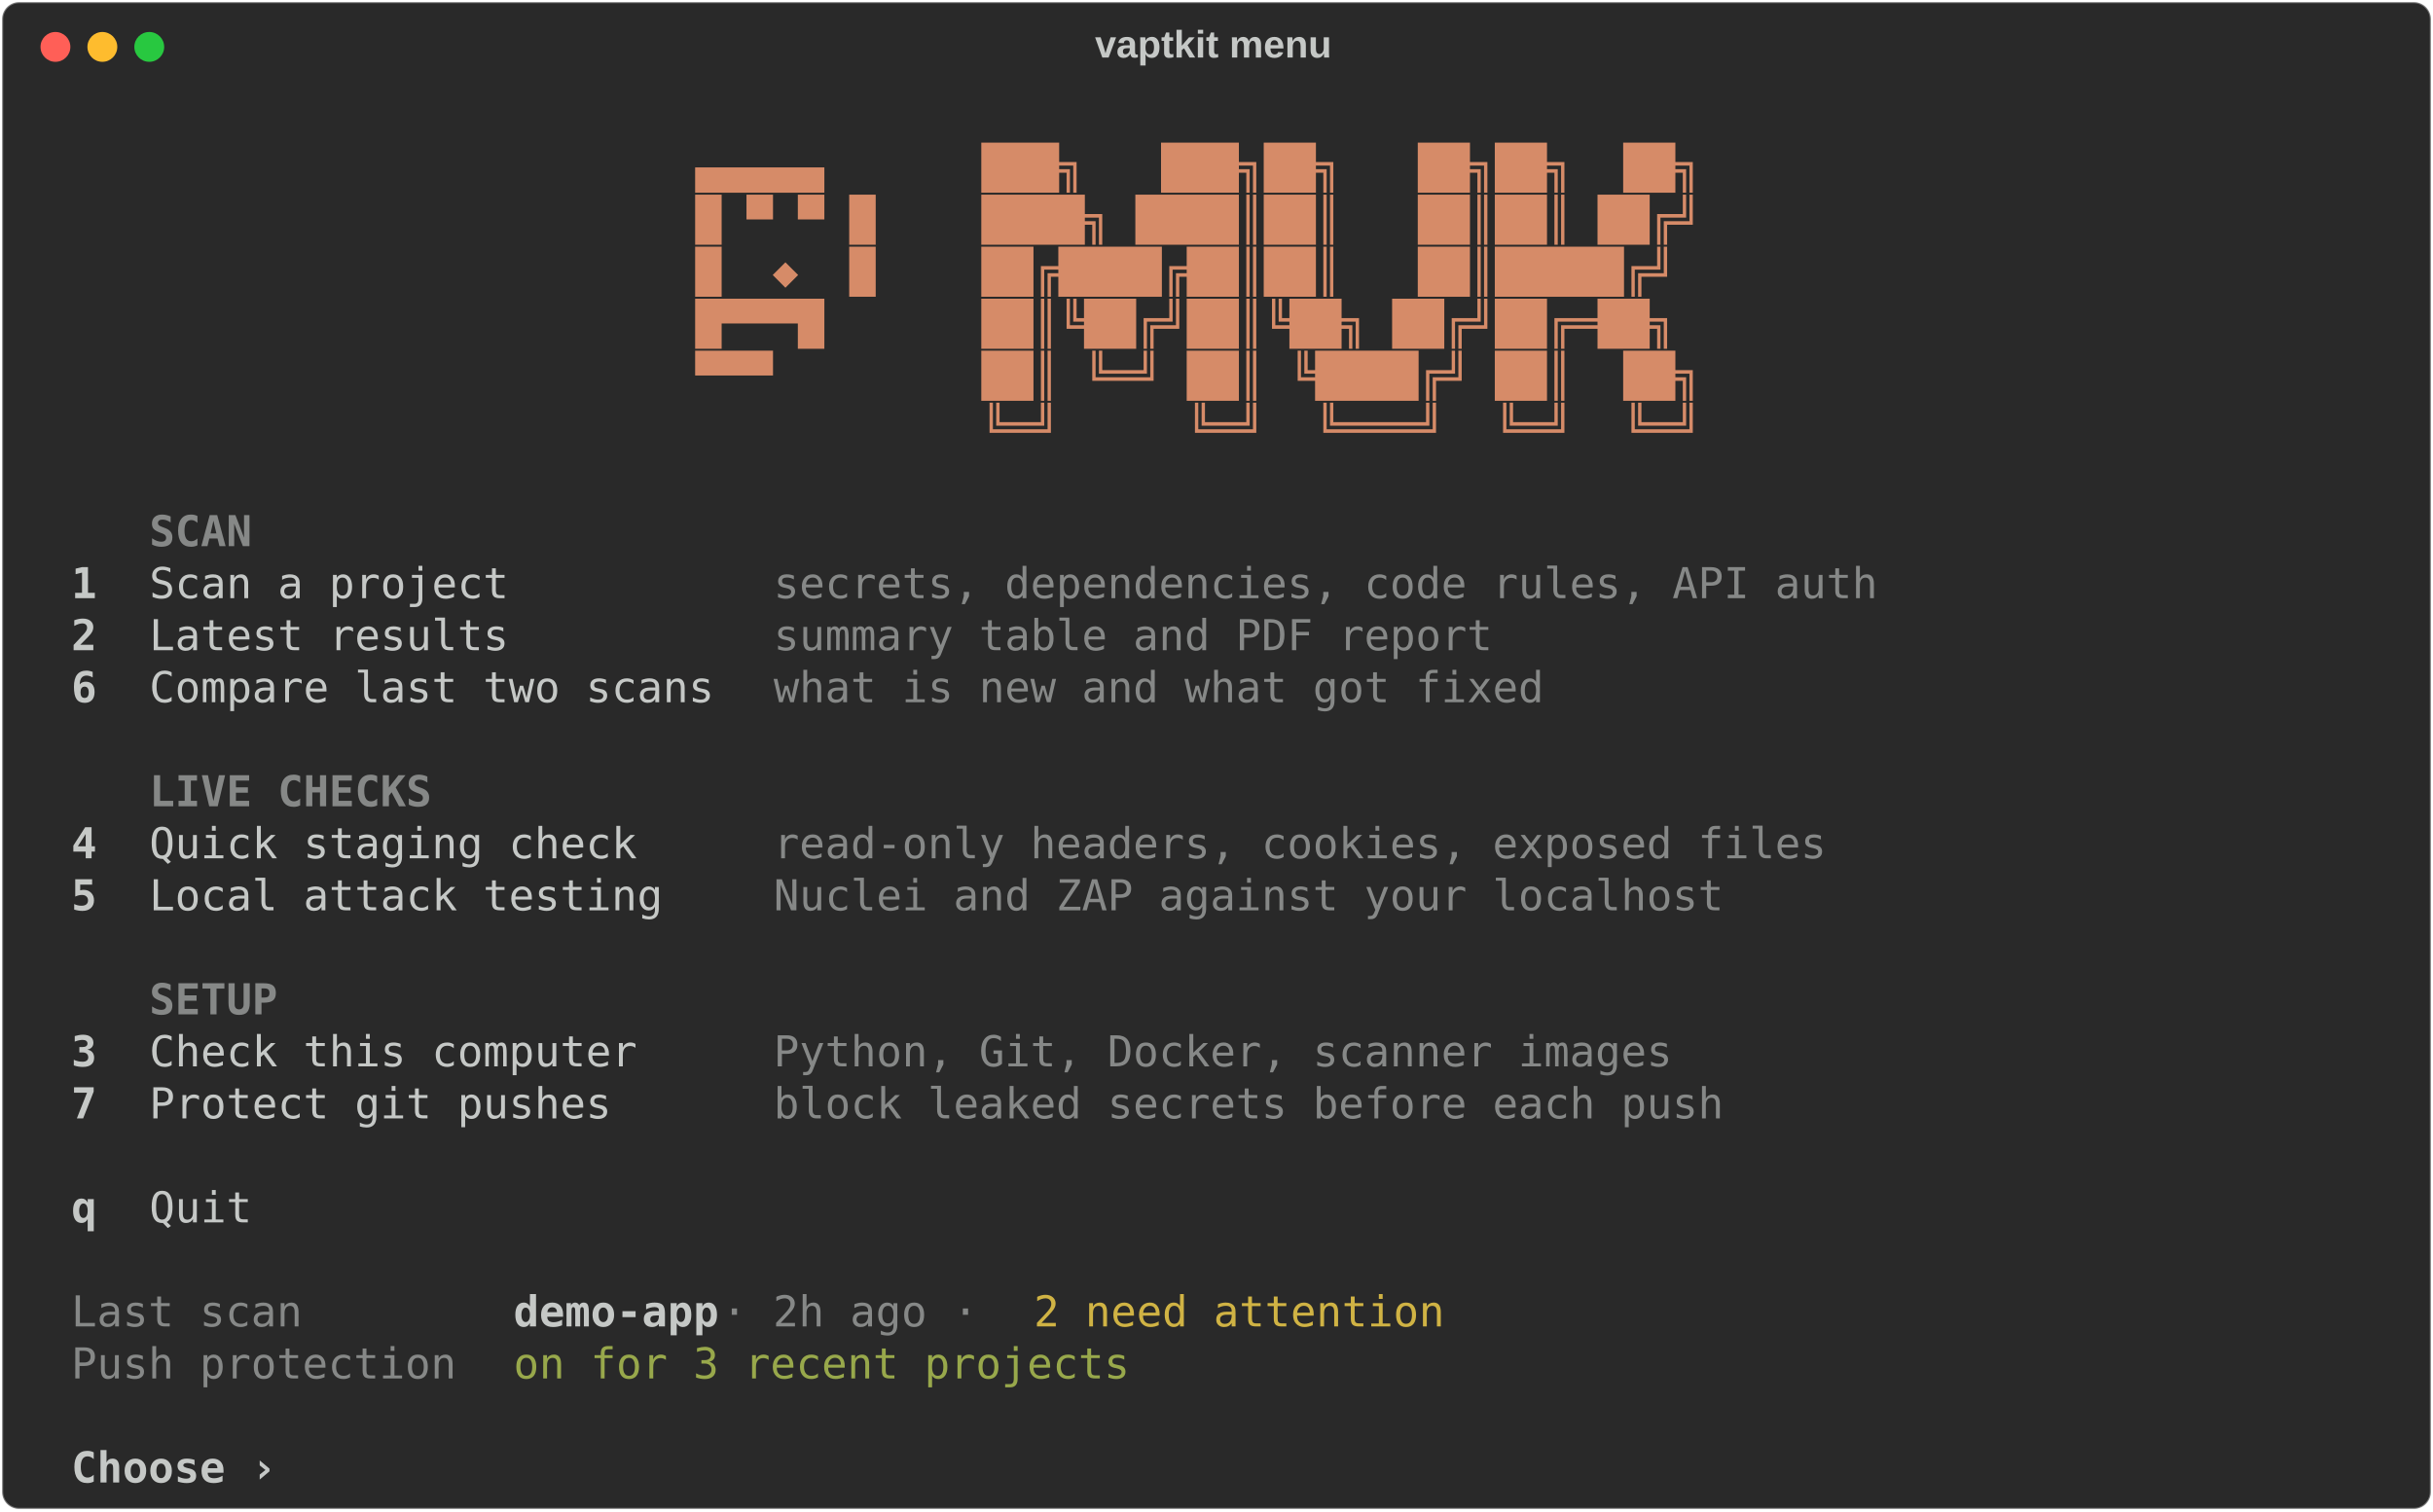
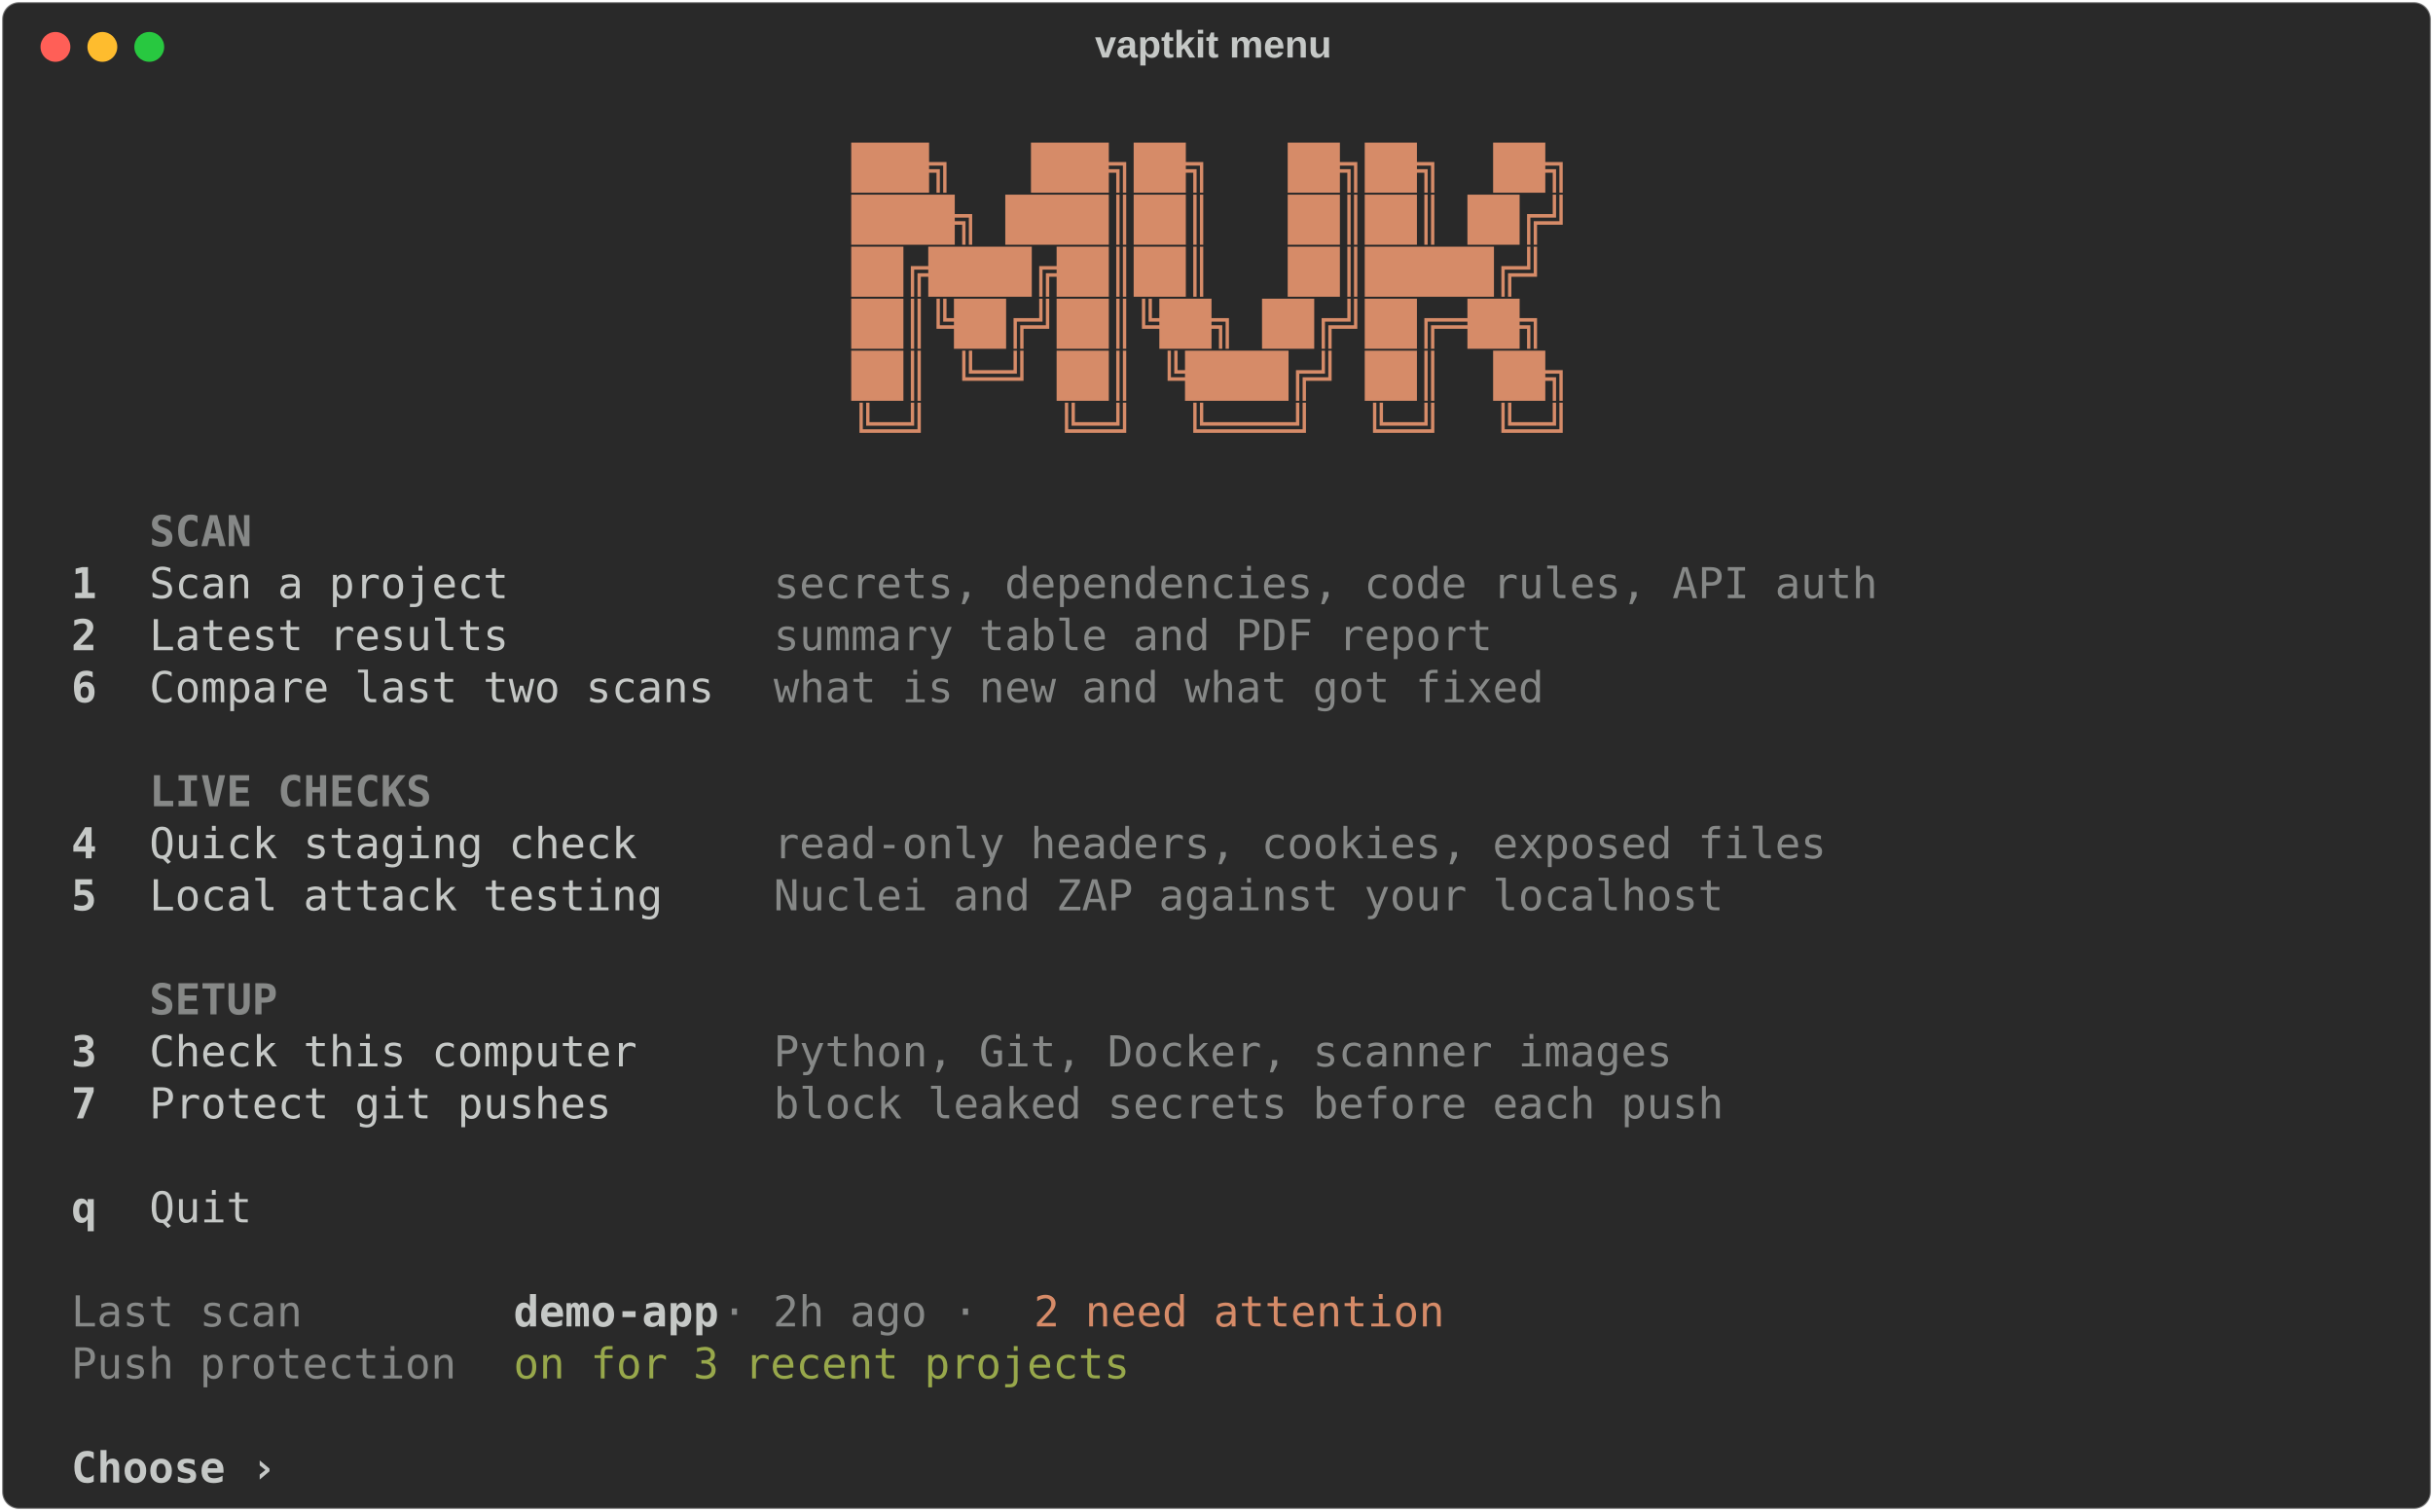
<svg xmlns="http://www.w3.org/2000/svg" class="rich-terminal" viewBox="0 0 1141 708.8">
  <style>

    @font-face {
        font-family: "Fira Code";
        src: local("FiraCode-Regular"),
                url("https://cdnjs.cloudflare.com/ajax/libs/firacode/6.2.0/woff2/FiraCode-Regular.woff2") format("woff2"),
                url("https://cdnjs.cloudflare.com/ajax/libs/firacode/6.2.0/woff/FiraCode-Regular.woff") format("woff");
        font-style: normal;
        font-weight: 400;
    }
    @font-face {
        font-family: "Fira Code";
        src: local("FiraCode-Bold"),
                url("https://cdnjs.cloudflare.com/ajax/libs/firacode/6.2.0/woff2/FiraCode-Bold.woff2") format("woff2"),
                url("https://cdnjs.cloudflare.com/ajax/libs/firacode/6.2.0/woff/FiraCode-Bold.woff") format("woff");
        font-style: bold;
        font-weight: 700;
    }

-     .terminal-2064074090-matrix {
+     .terminal-583740779-matrix {
        font-family: Fira Code, monospace;
        font-size: 20px;
        line-height: 24.4px;
        font-variant-east-asian: full-width;
    }

-     .terminal-2064074090-title {
+     .terminal-583740779-title {
        font-size: 18px;
        font-weight: bold;
        font-family: arial;
    }

-     .terminal-2064074090-r1 { fill: #c5c8c6 }
- .terminal-2064074090-r2 { fill: #d68b68 }
- .terminal-2064074090-r3 { fill: #d68b68;font-weight: bold }
- .terminal-2064074090-r4 { fill: #868887;font-weight: bold }
- .terminal-2064074090-r5 { fill: #868887 }
- .terminal-2064074090-r6 { fill: #c5c8c6;font-weight: bold }
- .terminal-2064074090-r7 { fill: #d0b344 }
- .terminal-2064074090-r8 { fill: #98a84b }
+     .terminal-583740779-r1 { fill: #c5c8c6 }
+ .terminal-583740779-r2 { fill: #d68b68;font-weight: bold }
+ .terminal-583740779-r3 { fill: #868887;font-weight: bold }
+ .terminal-583740779-r4 { fill: #868887 }
+ .terminal-583740779-r5 { fill: #c5c8c6;font-weight: bold }
+ .terminal-583740779-r6 { fill: #d68b68 }
+ .terminal-583740779-r7 { fill: #98a84b }
    </style>
  <defs>
-     <clipPath id="terminal-2064074090-clip-terminal">
+     <clipPath id="terminal-583740779-clip-terminal">
      <rect x="0" y="0" width="1121.4" height="657.8" />
    </clipPath>
-     <clipPath id="terminal-2064074090-line-0">
+     <clipPath id="terminal-583740779-line-0">
      <rect x="0" y="1.5" width="1122.4" height="24.65" />
    </clipPath>
-     <clipPath id="terminal-2064074090-line-1">
+     <clipPath id="terminal-583740779-line-1">
      <rect x="0" y="25.9" width="1122.4" height="24.65" />
    </clipPath>
-     <clipPath id="terminal-2064074090-line-2">
+     <clipPath id="terminal-583740779-line-2">
      <rect x="0" y="50.3" width="1122.4" height="24.65" />
    </clipPath>
-     <clipPath id="terminal-2064074090-line-3">
+     <clipPath id="terminal-583740779-line-3">
      <rect x="0" y="74.7" width="1122.4" height="24.65" />
    </clipPath>
-     <clipPath id="terminal-2064074090-line-4">
+     <clipPath id="terminal-583740779-line-4">
      <rect x="0" y="99.1" width="1122.4" height="24.65" />
    </clipPath>
-     <clipPath id="terminal-2064074090-line-5">
+     <clipPath id="terminal-583740779-line-5">
      <rect x="0" y="123.5" width="1122.4" height="24.65" />
    </clipPath>
-     <clipPath id="terminal-2064074090-line-6">
+     <clipPath id="terminal-583740779-line-6">
      <rect x="0" y="147.9" width="1122.4" height="24.65" />
    </clipPath>
-     <clipPath id="terminal-2064074090-line-7">
+     <clipPath id="terminal-583740779-line-7">
      <rect x="0" y="172.3" width="1122.4" height="24.65" />
    </clipPath>
-     <clipPath id="terminal-2064074090-line-8">
+     <clipPath id="terminal-583740779-line-8">
      <rect x="0" y="196.7" width="1122.4" height="24.65" />
    </clipPath>
-     <clipPath id="terminal-2064074090-line-9">
+     <clipPath id="terminal-583740779-line-9">
      <rect x="0" y="221.1" width="1122.4" height="24.65" />
    </clipPath>
-     <clipPath id="terminal-2064074090-line-10">
+     <clipPath id="terminal-583740779-line-10">
      <rect x="0" y="245.5" width="1122.4" height="24.65" />
    </clipPath>
-     <clipPath id="terminal-2064074090-line-11">
+     <clipPath id="terminal-583740779-line-11">
      <rect x="0" y="269.9" width="1122.4" height="24.65" />
    </clipPath>
-     <clipPath id="terminal-2064074090-line-12">
+     <clipPath id="terminal-583740779-line-12">
      <rect x="0" y="294.3" width="1122.4" height="24.65" />
    </clipPath>
-     <clipPath id="terminal-2064074090-line-13">
+     <clipPath id="terminal-583740779-line-13">
      <rect x="0" y="318.7" width="1122.4" height="24.65" />
    </clipPath>
-     <clipPath id="terminal-2064074090-line-14">
+     <clipPath id="terminal-583740779-line-14">
      <rect x="0" y="343.1" width="1122.4" height="24.65" />
    </clipPath>
-     <clipPath id="terminal-2064074090-line-15">
+     <clipPath id="terminal-583740779-line-15">
      <rect x="0" y="367.5" width="1122.4" height="24.65" />
    </clipPath>
-     <clipPath id="terminal-2064074090-line-16">
+     <clipPath id="terminal-583740779-line-16">
      <rect x="0" y="391.9" width="1122.4" height="24.65" />
    </clipPath>
-     <clipPath id="terminal-2064074090-line-17">
+     <clipPath id="terminal-583740779-line-17">
      <rect x="0" y="416.3" width="1122.4" height="24.65" />
    </clipPath>
-     <clipPath id="terminal-2064074090-line-18">
+     <clipPath id="terminal-583740779-line-18">
      <rect x="0" y="440.7" width="1122.4" height="24.65" />
    </clipPath>
-     <clipPath id="terminal-2064074090-line-19">
+     <clipPath id="terminal-583740779-line-19">
      <rect x="0" y="465.1" width="1122.4" height="24.65" />
    </clipPath>
-     <clipPath id="terminal-2064074090-line-20">
+     <clipPath id="terminal-583740779-line-20">
      <rect x="0" y="489.5" width="1122.4" height="24.65" />
    </clipPath>
-     <clipPath id="terminal-2064074090-line-21">
+     <clipPath id="terminal-583740779-line-21">
      <rect x="0" y="513.9" width="1122.4" height="24.65" />
    </clipPath>
-     <clipPath id="terminal-2064074090-line-22">
+     <clipPath id="terminal-583740779-line-22">
      <rect x="0" y="538.3" width="1122.4" height="24.65" />
    </clipPath>
-     <clipPath id="terminal-2064074090-line-23">
+     <clipPath id="terminal-583740779-line-23">
      <rect x="0" y="562.7" width="1122.4" height="24.65" />
    </clipPath>
-     <clipPath id="terminal-2064074090-line-24">
+     <clipPath id="terminal-583740779-line-24">
      <rect x="0" y="587.1" width="1122.4" height="24.65" />
    </clipPath>
-     <clipPath id="terminal-2064074090-line-25">
+     <clipPath id="terminal-583740779-line-25">
      <rect x="0" y="611.5" width="1122.4" height="24.65" />
    </clipPath>
  </defs>
  <rect fill="#292929" stroke="rgba(255,255,255,0.35)" stroke-width="1" x="1" y="1" width="1139" height="706.8" rx="8" />
-   <text class="terminal-2064074090-title" fill="#c5c8c6" text-anchor="middle" x="569" y="27">vaptkit menu</text>
+   <text class="terminal-583740779-title" fill="#c5c8c6" text-anchor="middle" x="569" y="27">vaptkit menu</text>
  <g transform="translate(26,22)">
    <circle cx="0" cy="0" r="7" fill="#ff5f57" />
    <circle cx="22" cy="0" r="7" fill="#febc2e" />
    <circle cx="44" cy="0" r="7" fill="#28c840" />
  </g>
-   <g transform="translate(9, 41)" clip-path="url(#terminal-2064074090-clip-terminal)">
-     <g class="terminal-2064074090-matrix">
-       <text class="terminal-2064074090-r1" x="1122.4" y="20" textLength="12.2" clip-path="url(#terminal-2064074090-line-0)">
- </text>
-       <text class="terminal-2064074090-r2" x="317.2" y="44.4" textLength="109.8" clip-path="url(#terminal-2064074090-line-1)">  ▄▄▄▄▄  </text>
-       <text class="terminal-2064074090-r3" x="451.4" y="44.4" textLength="341.6" clip-path="url(#terminal-2064074090-line-1)">███╗   ███╗██╗   ██╗██╗  ██╗</text>
-       <text class="terminal-2064074090-r1" x="1122.4" y="44.4" textLength="12.2" clip-path="url(#terminal-2064074090-line-1)">
- </text>
-       <text class="terminal-2064074090-r2" x="317.2" y="68.8" textLength="109.8" clip-path="url(#terminal-2064074090-line-2)"> █ ▀ ▀ █ </text>
-       <text class="terminal-2064074090-r3" x="451.4" y="68.8" textLength="341.6" clip-path="url(#terminal-2064074090-line-2)">████╗ ████║██║   ██║██║ ██╔╝</text>
-       <text class="terminal-2064074090-r1" x="1122.4" y="68.8" textLength="12.2" clip-path="url(#terminal-2064074090-line-2)">
- </text>
-       <text class="terminal-2064074090-r2" x="317.2" y="93.2" textLength="109.8" clip-path="url(#terminal-2064074090-line-3)"> █  ◆  █ </text>
-       <text class="terminal-2064074090-r3" x="451.4" y="93.2" textLength="329.4" clip-path="url(#terminal-2064074090-line-3)">██╔████╔██║██║   ██║█████╔╝</text>
-       <text class="terminal-2064074090-r1" x="1122.4" y="93.2" textLength="12.2" clip-path="url(#terminal-2064074090-line-3)">
- </text>
-       <text class="terminal-2064074090-r2" x="317.2" y="117.6" textLength="109.8" clip-path="url(#terminal-2064074090-line-4)">  █▀▀▀█  </text>
-       <text class="terminal-2064074090-r3" x="451.4" y="117.6" textLength="329.4" clip-path="url(#terminal-2064074090-line-4)">██║╚██╔╝██║╚██╗ ██╔╝██╔═██╗</text>
-       <text class="terminal-2064074090-r1" x="1122.4" y="117.6" textLength="12.2" clip-path="url(#terminal-2064074090-line-4)">
- </text>
-       <text class="terminal-2064074090-r2" x="317.2" y="142" textLength="109.8" clip-path="url(#terminal-2064074090-line-5)">   ▀▀▀   </text>
-       <text class="terminal-2064074090-r3" x="451.4" y="142" textLength="341.6" clip-path="url(#terminal-2064074090-line-5)">██║ ╚═╝ ██║ ╚████╔╝ ██║  ██╗</text>
-       <text class="terminal-2064074090-r1" x="1122.4" y="142" textLength="12.2" clip-path="url(#terminal-2064074090-line-5)">
- </text>
-       <text class="terminal-2064074090-r3" x="451.4" y="166.4" textLength="341.6" clip-path="url(#terminal-2064074090-line-6)">╚═╝     ╚═╝  ╚═══╝  ╚═╝  ╚═╝</text>
-       <text class="terminal-2064074090-r1" x="1122.4" y="166.4" textLength="12.2" clip-path="url(#terminal-2064074090-line-6)">
- </text>
-       <text class="terminal-2064074090-r1" x="1122.4" y="190.8" textLength="12.2" clip-path="url(#terminal-2064074090-line-7)">
- </text>
-       <text class="terminal-2064074090-r4" x="61" y="215.2" textLength="268.4" clip-path="url(#terminal-2064074090-line-8)">SCAN                  </text>
-       <text class="terminal-2064074090-r1" x="1122.4" y="215.2" textLength="12.2" clip-path="url(#terminal-2064074090-line-8)">
- </text>
-       <text class="terminal-2064074090-r6" x="24.4" y="239.6" textLength="12.2" clip-path="url(#terminal-2064074090-line-9)">1</text>
-       <text class="terminal-2064074090-r1" x="61" y="239.6" textLength="268.4" clip-path="url(#terminal-2064074090-line-9)">Scan a project        </text>
-       <text class="terminal-2064074090-r5" x="353.8" y="239.6" textLength="524.6" clip-path="url(#terminal-2064074090-line-9)">secrets, dependencies, code rules, API auth</text>
-       <text class="terminal-2064074090-r1" x="1122.4" y="239.6" textLength="12.2" clip-path="url(#terminal-2064074090-line-9)">
- </text>
-       <text class="terminal-2064074090-r6" x="24.4" y="264" textLength="12.2" clip-path="url(#terminal-2064074090-line-10)">2</text>
-       <text class="terminal-2064074090-r1" x="61" y="264" textLength="268.4" clip-path="url(#terminal-2064074090-line-10)">Latest results        </text>
-       <text class="terminal-2064074090-r5" x="353.8" y="264" textLength="524.6" clip-path="url(#terminal-2064074090-line-10)">summary table and PDF report               </text>
-       <text class="terminal-2064074090-r1" x="1122.4" y="264" textLength="12.2" clip-path="url(#terminal-2064074090-line-10)">
- </text>
-       <text class="terminal-2064074090-r6" x="24.4" y="288.4" textLength="12.2" clip-path="url(#terminal-2064074090-line-11)">6</text>
-       <text class="terminal-2064074090-r1" x="61" y="288.4" textLength="268.4" clip-path="url(#terminal-2064074090-line-11)">Compare last two scans</text>
-       <text class="terminal-2064074090-r5" x="353.8" y="288.4" textLength="524.6" clip-path="url(#terminal-2064074090-line-11)">what is new and what got fixed             </text>
-       <text class="terminal-2064074090-r1" x="1122.4" y="288.4" textLength="12.2" clip-path="url(#terminal-2064074090-line-11)">
- </text>
-       <text class="terminal-2064074090-r1" x="1122.4" y="312.8" textLength="12.2" clip-path="url(#terminal-2064074090-line-12)">
- </text>
-       <text class="terminal-2064074090-r4" x="61" y="337.2" textLength="268.4" clip-path="url(#terminal-2064074090-line-13)">LIVE CHECKS           </text>
-       <text class="terminal-2064074090-r1" x="1122.4" y="337.2" textLength="12.2" clip-path="url(#terminal-2064074090-line-13)">
- </text>
-       <text class="terminal-2064074090-r6" x="24.4" y="361.6" textLength="12.2" clip-path="url(#terminal-2064074090-line-14)">4</text>
-       <text class="terminal-2064074090-r1" x="61" y="361.6" textLength="268.4" clip-path="url(#terminal-2064074090-line-14)">Quick staging check   </text>
-       <text class="terminal-2064074090-r5" x="353.8" y="361.6" textLength="524.6" clip-path="url(#terminal-2064074090-line-14)">read-only headers, cookies, exposed files  </text>
-       <text class="terminal-2064074090-r1" x="1122.4" y="361.6" textLength="12.2" clip-path="url(#terminal-2064074090-line-14)">
- </text>
-       <text class="terminal-2064074090-r6" x="24.4" y="386" textLength="12.2" clip-path="url(#terminal-2064074090-line-15)">5</text>
-       <text class="terminal-2064074090-r1" x="61" y="386" textLength="268.4" clip-path="url(#terminal-2064074090-line-15)">Local attack testing  </text>
-       <text class="terminal-2064074090-r5" x="353.8" y="386" textLength="524.6" clip-path="url(#terminal-2064074090-line-15)">Nuclei and ZAP against your localhost      </text>
-       <text class="terminal-2064074090-r1" x="1122.4" y="386" textLength="12.2" clip-path="url(#terminal-2064074090-line-15)">
- </text>
-       <text class="terminal-2064074090-r1" x="1122.4" y="410.4" textLength="12.2" clip-path="url(#terminal-2064074090-line-16)">
- </text>
-       <text class="terminal-2064074090-r4" x="61" y="434.8" textLength="268.4" clip-path="url(#terminal-2064074090-line-17)">SETUP                 </text>
-       <text class="terminal-2064074090-r1" x="1122.4" y="434.8" textLength="12.2" clip-path="url(#terminal-2064074090-line-17)">
- </text>
-       <text class="terminal-2064074090-r6" x="24.4" y="459.2" textLength="12.2" clip-path="url(#terminal-2064074090-line-18)">3</text>
-       <text class="terminal-2064074090-r1" x="61" y="459.2" textLength="268.4" clip-path="url(#terminal-2064074090-line-18)">Check this computer   </text>
-       <text class="terminal-2064074090-r5" x="353.8" y="459.2" textLength="524.6" clip-path="url(#terminal-2064074090-line-18)">Python, Git, Docker, scanner images        </text>
-       <text class="terminal-2064074090-r1" x="1122.4" y="459.2" textLength="12.2" clip-path="url(#terminal-2064074090-line-18)">
- </text>
-       <text class="terminal-2064074090-r6" x="24.4" y="483.6" textLength="12.2" clip-path="url(#terminal-2064074090-line-19)">7</text>
-       <text class="terminal-2064074090-r1" x="61" y="483.6" textLength="268.4" clip-path="url(#terminal-2064074090-line-19)">Protect git pushes    </text>
-       <text class="terminal-2064074090-r5" x="353.8" y="483.6" textLength="524.6" clip-path="url(#terminal-2064074090-line-19)">block leaked secrets before each push      </text>
-       <text class="terminal-2064074090-r1" x="1122.4" y="483.6" textLength="12.2" clip-path="url(#terminal-2064074090-line-19)">
- </text>
-       <text class="terminal-2064074090-r1" x="1122.4" y="508" textLength="12.2" clip-path="url(#terminal-2064074090-line-20)">
- </text>
-       <text class="terminal-2064074090-r6" x="24.4" y="532.4" textLength="12.2" clip-path="url(#terminal-2064074090-line-21)">q</text>
-       <text class="terminal-2064074090-r1" x="61" y="532.4" textLength="268.4" clip-path="url(#terminal-2064074090-line-21)">Quit                  </text>
-       <text class="terminal-2064074090-r1" x="1122.4" y="532.4" textLength="12.2" clip-path="url(#terminal-2064074090-line-21)">
- </text>
-       <text class="terminal-2064074090-r1" x="1122.4" y="556.8" textLength="12.2" clip-path="url(#terminal-2064074090-line-22)">
- </text>
-       <text class="terminal-2064074090-r5" x="24.4" y="581.2" textLength="207.4" clip-path="url(#terminal-2064074090-line-23)">Last scan        </text>
-       <text class="terminal-2064074090-r6" x="231.8" y="581.2" textLength="97.6" clip-path="url(#terminal-2064074090-line-23)">demo-app</text>
-       <text class="terminal-2064074090-r5" x="329.4" y="581.2" textLength="146.4" clip-path="url(#terminal-2064074090-line-23)"> · 2h ago · </text>
-       <text class="terminal-2064074090-r7" x="475.8" y="581.2" textLength="195.2" clip-path="url(#terminal-2064074090-line-23)">2 need attention</text>
-       <text class="terminal-2064074090-r1" x="1122.4" y="581.2" textLength="12.2" clip-path="url(#terminal-2064074090-line-23)">
- </text>
-       <text class="terminal-2064074090-r5" x="24.4" y="605.6" textLength="207.4" clip-path="url(#terminal-2064074090-line-24)">Push protection  </text>
-       <text class="terminal-2064074090-r8" x="231.8" y="605.6" textLength="292.8" clip-path="url(#terminal-2064074090-line-24)">on for 3 recent projects</text>
-       <text class="terminal-2064074090-r1" x="1122.4" y="605.6" textLength="12.2" clip-path="url(#terminal-2064074090-line-24)">
- </text>
-       <text class="terminal-2064074090-r1" x="1122.4" y="630" textLength="12.2" clip-path="url(#terminal-2064074090-line-25)">
- </text>
-       <text class="terminal-2064074090-r6" x="24.4" y="654.4" textLength="109.8" clip-path="url(#terminal-2064074090-line-26)">Choose › </text>
-       <text class="terminal-2064074090-r1" x="1122.4" y="654.4" textLength="12.2" clip-path="url(#terminal-2064074090-line-26)">
+   <g transform="translate(9, 41)" clip-path="url(#terminal-583740779-clip-terminal)">
+     <g class="terminal-583740779-matrix">
+       <text class="terminal-583740779-r1" x="1122.4" y="20" textLength="12.2" clip-path="url(#terminal-583740779-line-0)">
+ </text>
+       <text class="terminal-583740779-r2" x="390.4" y="44.4" textLength="341.6" clip-path="url(#terminal-583740779-line-1)">███╗   ███╗██╗   ██╗██╗  ██╗</text>
+       <text class="terminal-583740779-r1" x="1122.4" y="44.4" textLength="12.2" clip-path="url(#terminal-583740779-line-1)">
+ </text>
+       <text class="terminal-583740779-r2" x="390.4" y="68.8" textLength="341.6" clip-path="url(#terminal-583740779-line-2)">████╗ ████║██║   ██║██║ ██╔╝</text>
+       <text class="terminal-583740779-r1" x="1122.4" y="68.8" textLength="12.2" clip-path="url(#terminal-583740779-line-2)">
+ </text>
+       <text class="terminal-583740779-r2" x="390.4" y="93.2" textLength="329.4" clip-path="url(#terminal-583740779-line-3)">██╔████╔██║██║   ██║█████╔╝</text>
+       <text class="terminal-583740779-r1" x="1122.4" y="93.2" textLength="12.2" clip-path="url(#terminal-583740779-line-3)">
+ </text>
+       <text class="terminal-583740779-r2" x="390.4" y="117.6" textLength="329.4" clip-path="url(#terminal-583740779-line-4)">██║╚██╔╝██║╚██╗ ██╔╝██╔═██╗</text>
+       <text class="terminal-583740779-r1" x="1122.4" y="117.6" textLength="12.2" clip-path="url(#terminal-583740779-line-4)">
+ </text>
+       <text class="terminal-583740779-r2" x="390.4" y="142" textLength="341.6" clip-path="url(#terminal-583740779-line-5)">██║ ╚═╝ ██║ ╚████╔╝ ██║  ██╗</text>
+       <text class="terminal-583740779-r1" x="1122.4" y="142" textLength="12.2" clip-path="url(#terminal-583740779-line-5)">
+ </text>
+       <text class="terminal-583740779-r2" x="390.4" y="166.4" textLength="341.6" clip-path="url(#terminal-583740779-line-6)">╚═╝     ╚═╝  ╚═══╝  ╚═╝  ╚═╝</text>
+       <text class="terminal-583740779-r1" x="1122.4" y="166.4" textLength="12.2" clip-path="url(#terminal-583740779-line-6)">
+ </text>
+       <text class="terminal-583740779-r1" x="1122.4" y="190.8" textLength="12.2" clip-path="url(#terminal-583740779-line-7)">
+ </text>
+       <text class="terminal-583740779-r3" x="61" y="215.2" textLength="268.4" clip-path="url(#terminal-583740779-line-8)">SCAN                  </text>
+       <text class="terminal-583740779-r1" x="1122.4" y="215.2" textLength="12.2" clip-path="url(#terminal-583740779-line-8)">
+ </text>
+       <text class="terminal-583740779-r5" x="24.4" y="239.6" textLength="12.2" clip-path="url(#terminal-583740779-line-9)">1</text>
+       <text class="terminal-583740779-r1" x="61" y="239.6" textLength="268.4" clip-path="url(#terminal-583740779-line-9)">Scan a project        </text>
+       <text class="terminal-583740779-r4" x="353.8" y="239.6" textLength="524.6" clip-path="url(#terminal-583740779-line-9)">secrets, dependencies, code rules, API auth</text>
+       <text class="terminal-583740779-r1" x="1122.4" y="239.6" textLength="12.2" clip-path="url(#terminal-583740779-line-9)">
+ </text>
+       <text class="terminal-583740779-r5" x="24.4" y="264" textLength="12.2" clip-path="url(#terminal-583740779-line-10)">2</text>
+       <text class="terminal-583740779-r1" x="61" y="264" textLength="268.4" clip-path="url(#terminal-583740779-line-10)">Latest results        </text>
+       <text class="terminal-583740779-r4" x="353.8" y="264" textLength="524.6" clip-path="url(#terminal-583740779-line-10)">summary table and PDF report               </text>
+       <text class="terminal-583740779-r1" x="1122.4" y="264" textLength="12.2" clip-path="url(#terminal-583740779-line-10)">
+ </text>
+       <text class="terminal-583740779-r5" x="24.4" y="288.4" textLength="12.2" clip-path="url(#terminal-583740779-line-11)">6</text>
+       <text class="terminal-583740779-r1" x="61" y="288.4" textLength="268.4" clip-path="url(#terminal-583740779-line-11)">Compare last two scans</text>
+       <text class="terminal-583740779-r4" x="353.8" y="288.4" textLength="524.6" clip-path="url(#terminal-583740779-line-11)">what is new and what got fixed             </text>
+       <text class="terminal-583740779-r1" x="1122.4" y="288.4" textLength="12.2" clip-path="url(#terminal-583740779-line-11)">
+ </text>
+       <text class="terminal-583740779-r1" x="1122.4" y="312.8" textLength="12.2" clip-path="url(#terminal-583740779-line-12)">
+ </text>
+       <text class="terminal-583740779-r3" x="61" y="337.2" textLength="268.4" clip-path="url(#terminal-583740779-line-13)">LIVE CHECKS           </text>
+       <text class="terminal-583740779-r1" x="1122.4" y="337.2" textLength="12.2" clip-path="url(#terminal-583740779-line-13)">
+ </text>
+       <text class="terminal-583740779-r5" x="24.4" y="361.6" textLength="12.2" clip-path="url(#terminal-583740779-line-14)">4</text>
+       <text class="terminal-583740779-r1" x="61" y="361.6" textLength="268.4" clip-path="url(#terminal-583740779-line-14)">Quick staging check   </text>
+       <text class="terminal-583740779-r4" x="353.8" y="361.6" textLength="524.6" clip-path="url(#terminal-583740779-line-14)">read-only headers, cookies, exposed files  </text>
+       <text class="terminal-583740779-r1" x="1122.4" y="361.6" textLength="12.2" clip-path="url(#terminal-583740779-line-14)">
+ </text>
+       <text class="terminal-583740779-r5" x="24.4" y="386" textLength="12.2" clip-path="url(#terminal-583740779-line-15)">5</text>
+       <text class="terminal-583740779-r1" x="61" y="386" textLength="268.4" clip-path="url(#terminal-583740779-line-15)">Local attack testing  </text>
+       <text class="terminal-583740779-r4" x="353.8" y="386" textLength="524.6" clip-path="url(#terminal-583740779-line-15)">Nuclei and ZAP against your localhost      </text>
+       <text class="terminal-583740779-r1" x="1122.4" y="386" textLength="12.2" clip-path="url(#terminal-583740779-line-15)">
+ </text>
+       <text class="terminal-583740779-r1" x="1122.4" y="410.4" textLength="12.2" clip-path="url(#terminal-583740779-line-16)">
+ </text>
+       <text class="terminal-583740779-r3" x="61" y="434.8" textLength="268.4" clip-path="url(#terminal-583740779-line-17)">SETUP                 </text>
+       <text class="terminal-583740779-r1" x="1122.4" y="434.8" textLength="12.2" clip-path="url(#terminal-583740779-line-17)">
+ </text>
+       <text class="terminal-583740779-r5" x="24.4" y="459.2" textLength="12.2" clip-path="url(#terminal-583740779-line-18)">3</text>
+       <text class="terminal-583740779-r1" x="61" y="459.2" textLength="268.4" clip-path="url(#terminal-583740779-line-18)">Check this computer   </text>
+       <text class="terminal-583740779-r4" x="353.8" y="459.2" textLength="524.6" clip-path="url(#terminal-583740779-line-18)">Python, Git, Docker, scanner images        </text>
+       <text class="terminal-583740779-r1" x="1122.4" y="459.2" textLength="12.2" clip-path="url(#terminal-583740779-line-18)">
+ </text>
+       <text class="terminal-583740779-r5" x="24.4" y="483.6" textLength="12.2" clip-path="url(#terminal-583740779-line-19)">7</text>
+       <text class="terminal-583740779-r1" x="61" y="483.6" textLength="268.4" clip-path="url(#terminal-583740779-line-19)">Protect git pushes    </text>
+       <text class="terminal-583740779-r4" x="353.8" y="483.6" textLength="524.6" clip-path="url(#terminal-583740779-line-19)">block leaked secrets before each push      </text>
+       <text class="terminal-583740779-r1" x="1122.4" y="483.6" textLength="12.2" clip-path="url(#terminal-583740779-line-19)">
+ </text>
+       <text class="terminal-583740779-r1" x="1122.4" y="508" textLength="12.2" clip-path="url(#terminal-583740779-line-20)">
+ </text>
+       <text class="terminal-583740779-r5" x="24.4" y="532.4" textLength="12.2" clip-path="url(#terminal-583740779-line-21)">q</text>
+       <text class="terminal-583740779-r1" x="61" y="532.4" textLength="268.4" clip-path="url(#terminal-583740779-line-21)">Quit                  </text>
+       <text class="terminal-583740779-r1" x="1122.4" y="532.4" textLength="12.2" clip-path="url(#terminal-583740779-line-21)">
+ </text>
+       <text class="terminal-583740779-r1" x="1122.4" y="556.8" textLength="12.2" clip-path="url(#terminal-583740779-line-22)">
+ </text>
+       <text class="terminal-583740779-r4" x="24.4" y="581.2" textLength="207.4" clip-path="url(#terminal-583740779-line-23)">Last scan        </text>
+       <text class="terminal-583740779-r5" x="231.8" y="581.2" textLength="97.6" clip-path="url(#terminal-583740779-line-23)">demo-app</text>
+       <text class="terminal-583740779-r4" x="329.4" y="581.2" textLength="146.4" clip-path="url(#terminal-583740779-line-23)"> · 2h ago · </text>
+       <text class="terminal-583740779-r6" x="475.8" y="581.2" textLength="195.2" clip-path="url(#terminal-583740779-line-23)">2 need attention</text>
+       <text class="terminal-583740779-r1" x="1122.4" y="581.2" textLength="12.2" clip-path="url(#terminal-583740779-line-23)">
+ </text>
+       <text class="terminal-583740779-r4" x="24.4" y="605.6" textLength="207.4" clip-path="url(#terminal-583740779-line-24)">Push protection  </text>
+       <text class="terminal-583740779-r7" x="231.8" y="605.6" textLength="292.8" clip-path="url(#terminal-583740779-line-24)">on for 3 recent projects</text>
+       <text class="terminal-583740779-r1" x="1122.4" y="605.6" textLength="12.2" clip-path="url(#terminal-583740779-line-24)">
+ </text>
+       <text class="terminal-583740779-r1" x="1122.4" y="630" textLength="12.2" clip-path="url(#terminal-583740779-line-25)">
+ </text>
+       <text class="terminal-583740779-r5" x="24.4" y="654.4" textLength="109.8" clip-path="url(#terminal-583740779-line-26)">Choose › </text>
+       <text class="terminal-583740779-r1" x="1122.4" y="654.4" textLength="12.2" clip-path="url(#terminal-583740779-line-26)">
</text>
    </g>
  </g>
</svg>
